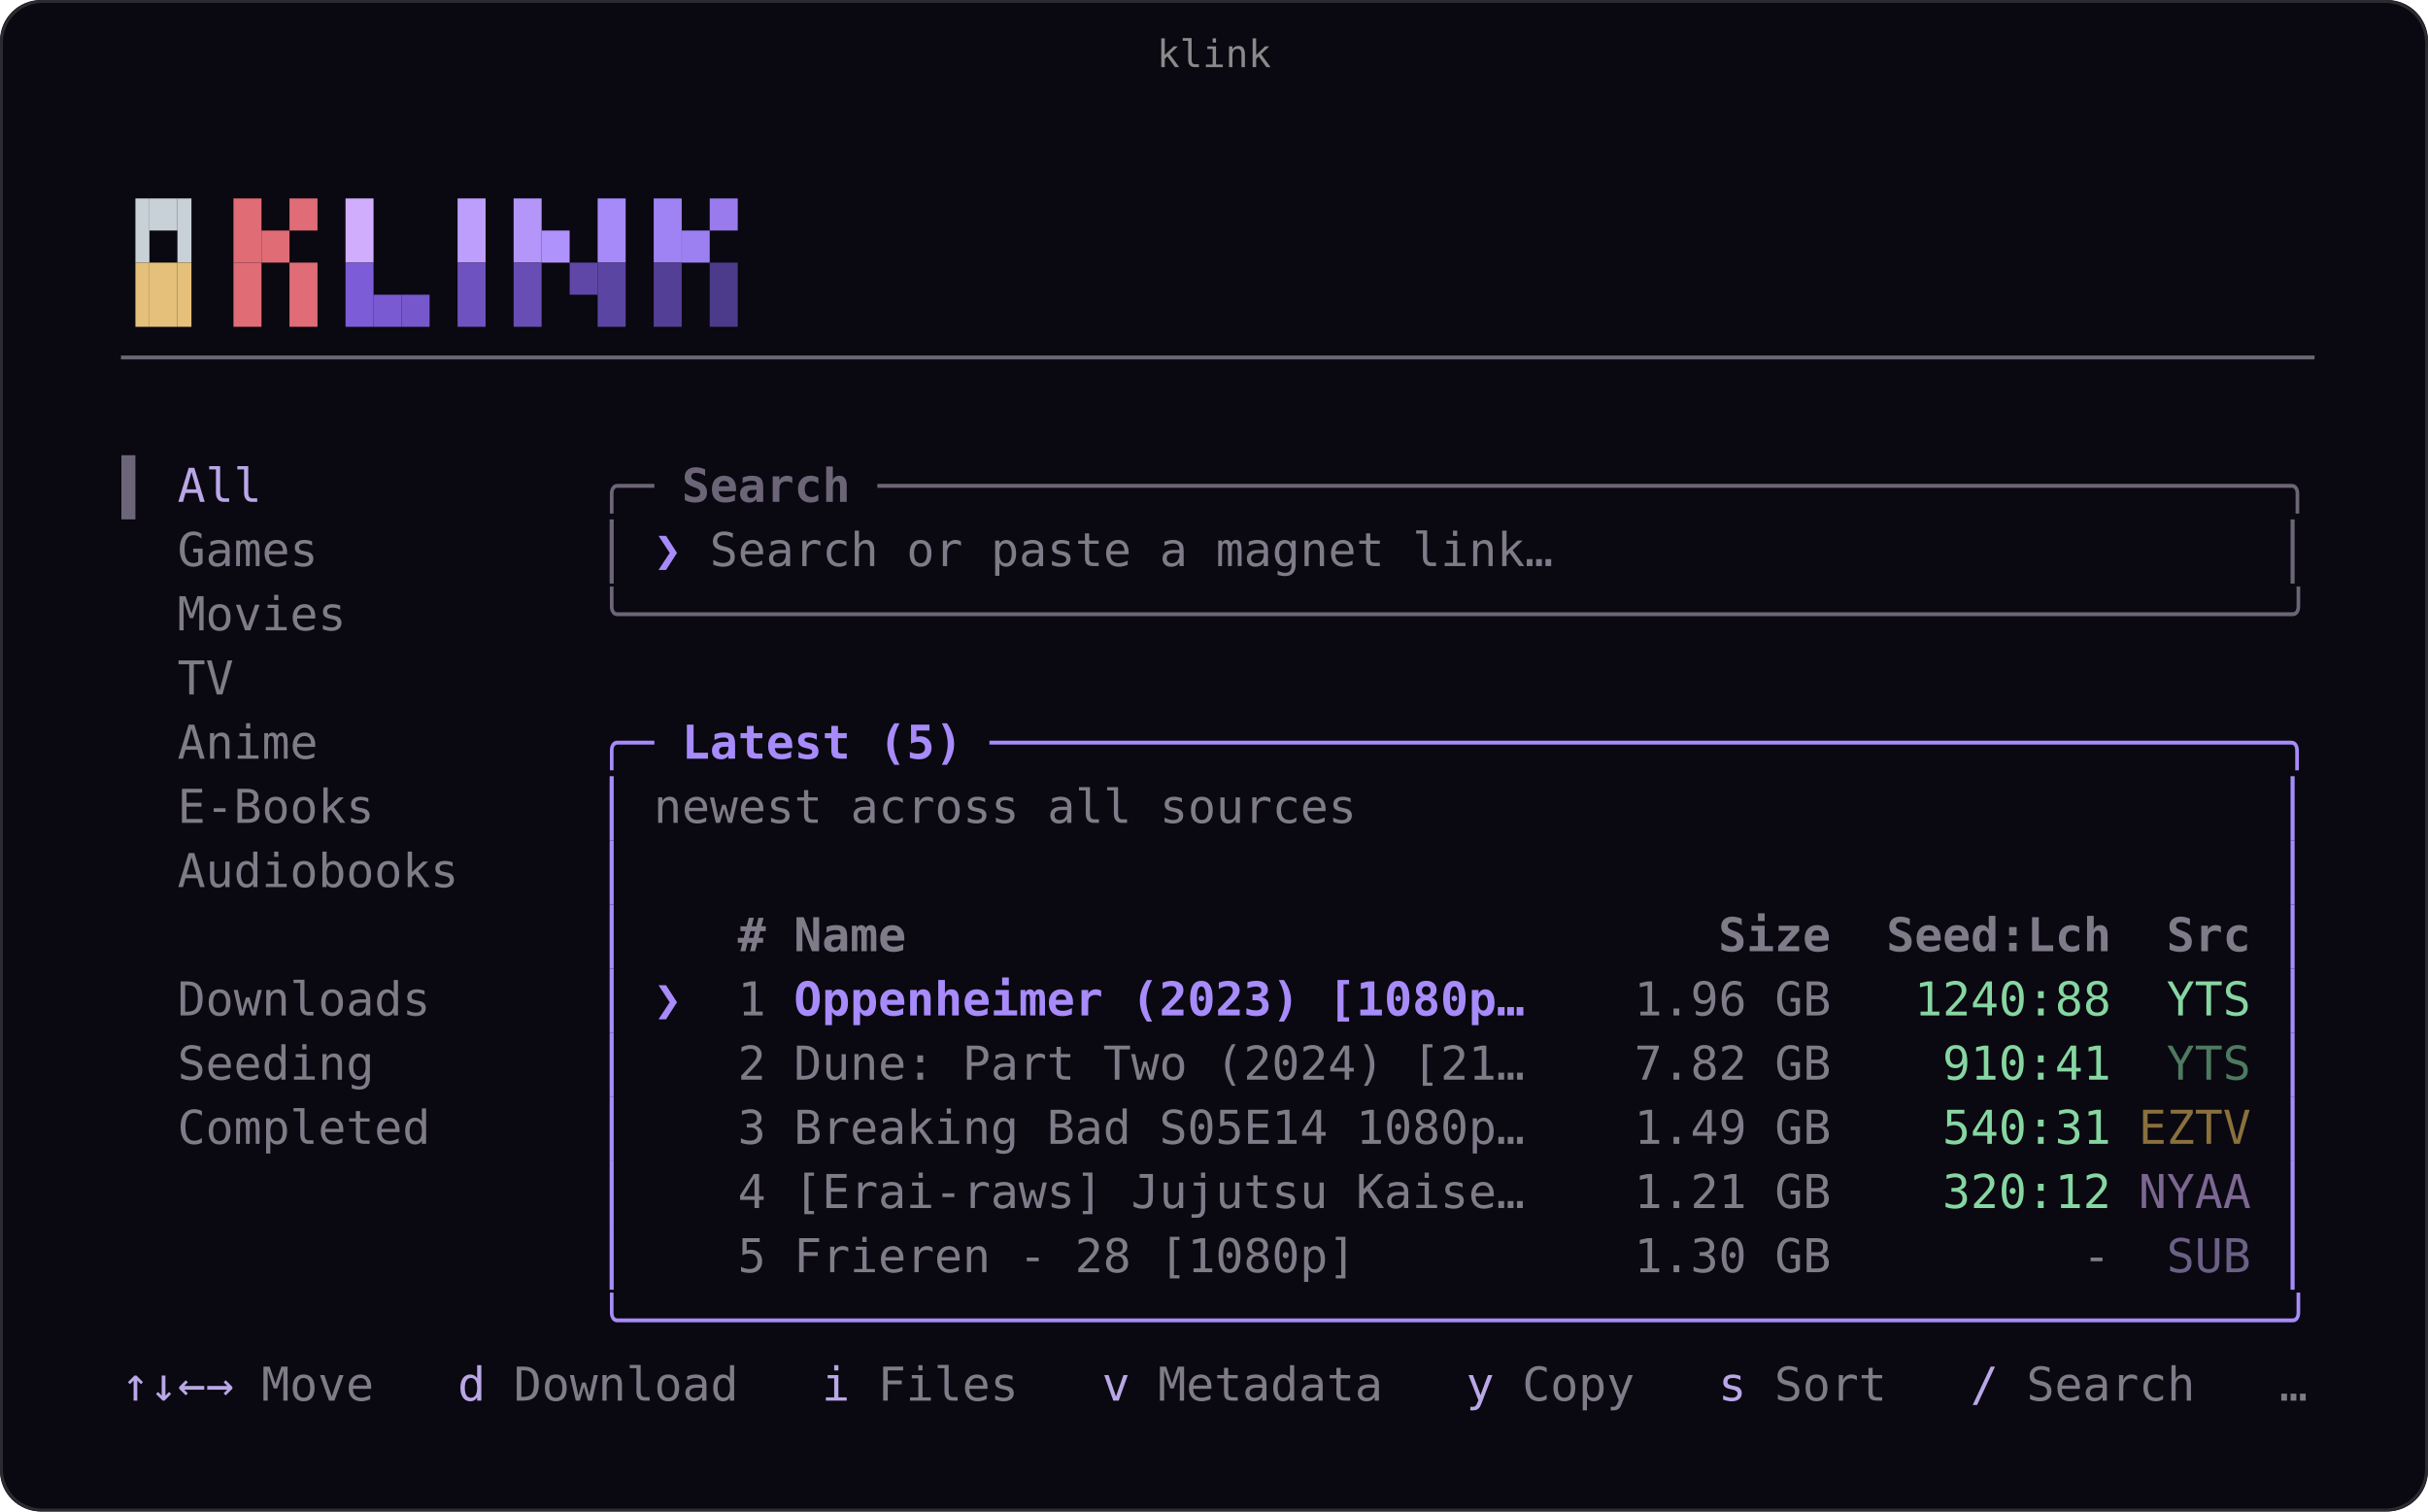
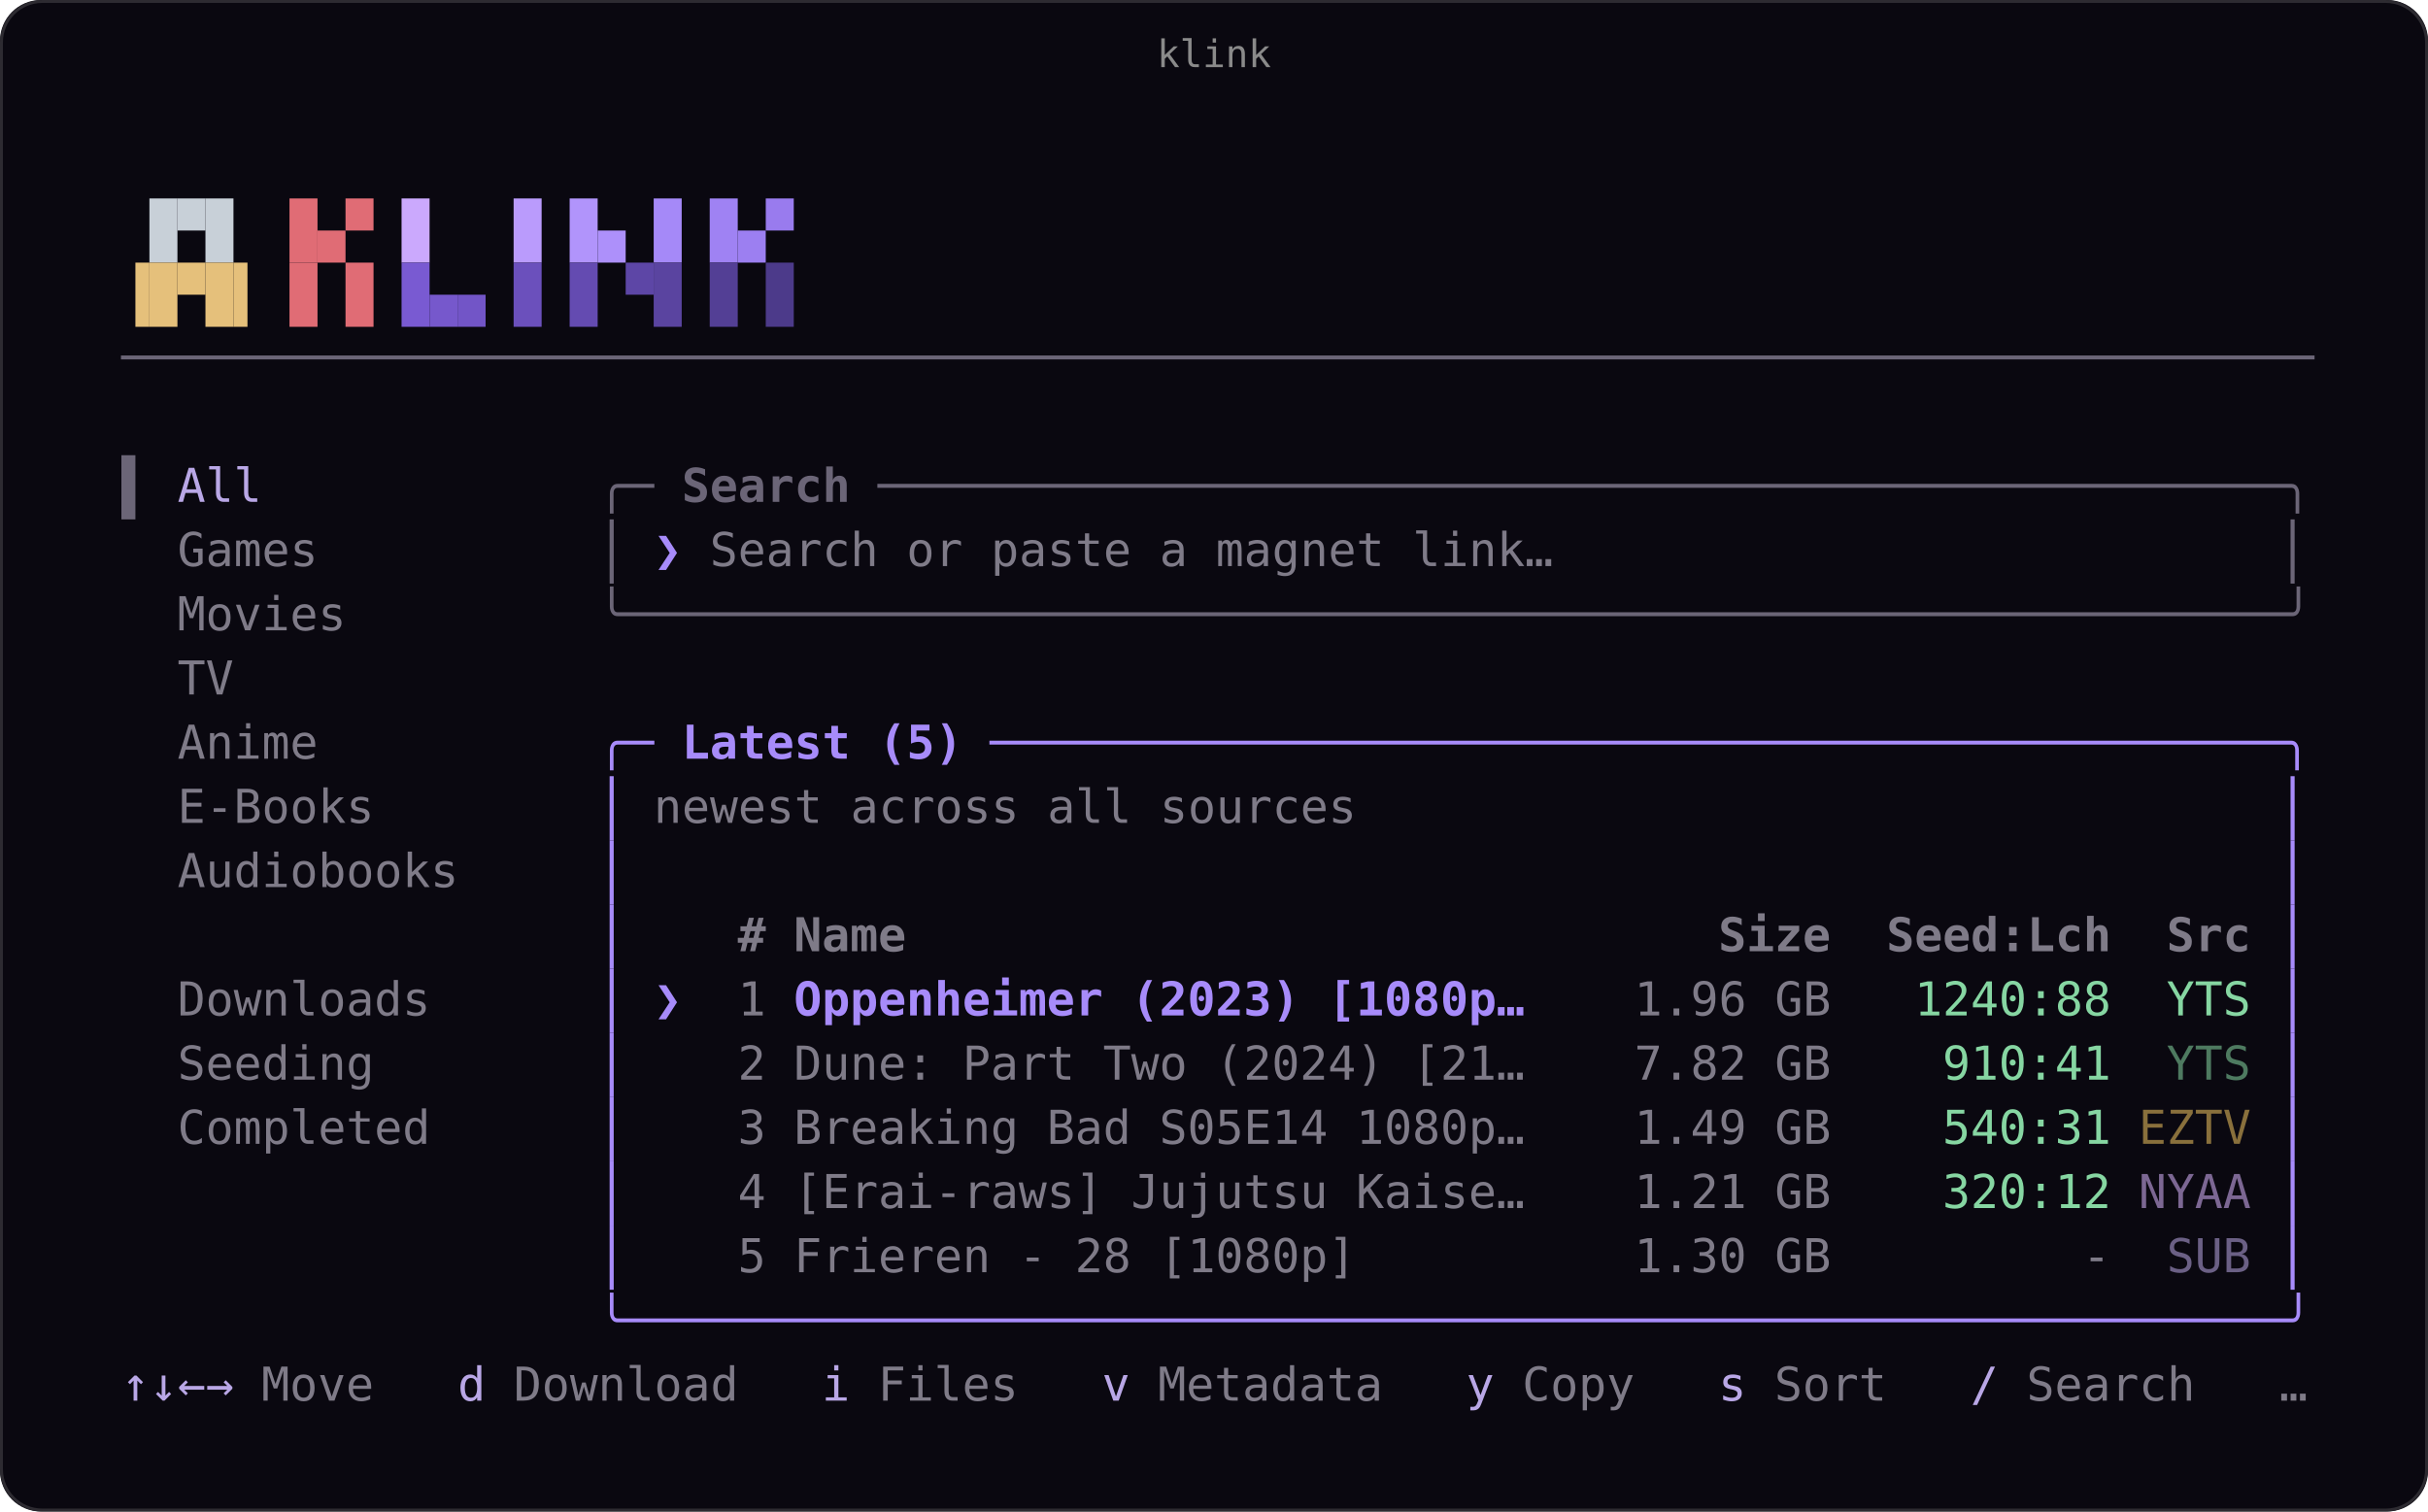
<svg xmlns="http://www.w3.org/2000/svg" width="832" height="518" viewBox="0 0 832 518" style="max-width: 832px; width: 100%; height: auto;" role="img">
  <rect width="100%" height="100%" rx="14" fill="#0a0810" />
  <rect x="0.5" y="0.5" width="831" height="517" rx="14" fill="none" stroke="#2d2b31" stroke-width="1" />
  <text x="416" y="23" text-anchor="middle" font-family="ui-monospace, &quot;Cascadia Mono&quot;, &quot;SF Mono&quot;, Menlo, Consolas, &quot;DejaVu Sans Mono&quot;, monospace" font-size="13" fill="#8a8a8a">klink</text>
  <g font-family="ui-monospace, &quot;Cascadia Mono&quot;, &quot;SF Mono&quot;, Menlo, Consolas, &quot;DejaVu Sans Mono&quot;, monospace" font-size="16" fill="#ddd8ea">
-     <rect x="46.4" y="68" width="4.8" height="22" fill="#c8d0d8" />
-     <rect x="51.2" y="68" width="9.6" height="11" fill="#c8d0d8" />
-     <rect x="60.8" y="68" width="4.8" height="22" fill="#c8d0d8" />
-     <rect x="80" y="68" width="9.6" height="22" fill="#e06c75" />
-     <rect x="89.6" y="79" width="9.6" height="11" fill="#e06c75" />
-     <rect x="99.2" y="68" width="9.6" height="11" fill="#e06c75" />
-     <rect x="118.4" y="68" width="9.6" height="22" fill="#d0adfd" />
-     <rect x="156.8" y="68" width="9.6" height="22" fill="#bd9efc" />
-     <rect x="176" y="68" width="9.6" height="22" fill="#b496fb" />
-     <rect x="185.6" y="79" width="9.6" height="11" fill="#af92fb" />
-     <rect x="204.8" y="68" width="9.6" height="22" fill="#a68af9" />
-     <rect x="224" y="68" width="9.6" height="22" fill="#9f83f4" />
-     <rect x="233.6" y="79" width="9.6" height="11" fill="#9c7ff1" />
-     <rect x="243.2" y="68" width="9.6" height="11" fill="#997bee" />
+     <rect x="51.2" y="68" width="9.6" height="22" fill="#c8d0d8" />
+     <rect x="60.8" y="68" width="9.6" height="11" fill="#c8d0d8" />
+     <rect x="70.4" y="68" width="9.6" height="22" fill="#c8d0d8" />
+     <rect x="99.2" y="68" width="9.6" height="22" fill="#e06c75" />
+     <rect x="108.8" y="79" width="9.6" height="11" fill="#e06c75" />
+     <rect x="118.4" y="68" width="9.6" height="11" fill="#e06c75" />
+     <rect x="137.6" y="68" width="9.6" height="22" fill="#cba9fd" />
+     <rect x="176" y="68" width="9.6" height="22" fill="#ba9bfc" />
+     <rect x="195.2" y="68" width="9.6" height="22" fill="#b194fb" />
+     <rect x="204.8" y="79" width="9.6" height="11" fill="#ad90fa" />
+     <rect x="224" y="68" width="9.6" height="22" fill="#a589f8" />
+     <rect x="243.2" y="68" width="9.6" height="22" fill="#9f82f3" />
+     <rect x="252.8" y="79" width="9.6" height="11" fill="#9c7ff1" />
+     <rect x="262.4" y="68" width="9.6" height="11" fill="#997bee" />
    <rect x="46.4" y="90" width="4.8" height="22" fill="#e5c07b" />
    <rect x="51.2" y="90" width="9.6" height="22" fill="#e5c07b" />
-     <rect x="60.8" y="90" width="4.8" height="22" fill="#e5c07b" />
-     <rect x="80" y="90" width="9.6" height="22" fill="#e06c75" />
+     <rect x="60.8" y="90" width="9.6" height="11" fill="#e5c07b" />
+     <rect x="70.4" y="90" width="9.6" height="22" fill="#e5c07b" />
+     <rect x="80" y="90" width="4.8" height="22" fill="#e5c07b" />
    <rect x="99.2" y="90" width="9.6" height="22" fill="#e06c75" />
-     <rect x="118.4" y="90" width="9.6" height="22" fill="#7d5dd7" />
-     <rect x="128" y="101" width="9.6" height="11" fill="#7a5ad2" />
-     <rect x="137.6" y="101" width="9.6" height="11" fill="#7658cc" />
-     <rect x="156.8" y="90" width="9.6" height="22" fill="#6e52c0" />
-     <rect x="176" y="90" width="9.6" height="22" fill="#674db4" />
-     <rect x="195.2" y="90" width="9.6" height="11" fill="#5f47a8" />
-     <rect x="204.8" y="90" width="9.6" height="22" fill="#5b45a2" />
-     <rect x="224" y="90" width="9.6" height="22" fill="#543f96" />
-     <rect x="243.2" y="90" width="9.6" height="22" fill="#4c3a8a" />
+     <rect x="118.4" y="90" width="9.6" height="22" fill="#e06c75" />
+     <rect x="137.6" y="90" width="9.6" height="22" fill="#795ad2" />
+     <rect x="147.2" y="101" width="9.6" height="11" fill="#7658cc" />
+     <rect x="156.8" y="101" width="9.6" height="11" fill="#7255c7" />
+     <rect x="176" y="90" width="9.6" height="22" fill="#6b50bc" />
+     <rect x="195.2" y="90" width="9.6" height="22" fill="#644bb1" />
+     <rect x="214.4" y="90" width="9.6" height="11" fill="#5d46a6" />
+     <rect x="224" y="90" width="9.6" height="22" fill="#5a44a0" />
+     <rect x="243.2" y="90" width="9.6" height="22" fill="#533f95" />
+     <rect x="262.4" y="90" width="9.6" height="22" fill="#4c3a8a" />
    <text x="41.6" y="128" textLength="748.8" lengthAdjust="spacingAndGlyphs" xml:space="preserve" fill="#6b6577">──────────────────────────────────────────────────────────────────────────────</text>
    <rect x="41.6" y="156" width="4.8" height="22" fill="#6b6577" />
    <text x="60.8" y="172" textLength="28.8" lengthAdjust="spacingAndGlyphs" xml:space="preserve" fill="#b9a7e6">All</text>
    <text x="204.8" y="172" textLength="19.2" lengthAdjust="spacingAndGlyphs" xml:space="preserve" fill="#6b6577">╭─</text>
    <text x="233.6" y="172" textLength="57.6" lengthAdjust="spacingAndGlyphs" xml:space="preserve" fill="#6b6577" font-weight="600">Search</text>
    <text x="300.8" y="172" textLength="489.6" lengthAdjust="spacingAndGlyphs" xml:space="preserve" fill="#6b6577">──────────────────────────────────────────────────╮</text>
    <text x="60.8" y="194" textLength="48" lengthAdjust="spacingAndGlyphs" xml:space="preserve" fill-opacity="0.55">Games</text>
    <rect x="208.9" y="178" width="1.4" height="22" fill="#6b6577" />
    <text x="224" y="194" textLength="9.6" lengthAdjust="spacingAndGlyphs" xml:space="preserve" fill="#a78bfa">❯</text>
    <text x="243.2" y="194" textLength="288" lengthAdjust="spacingAndGlyphs" xml:space="preserve" fill-opacity="0.55">Search or paste a magnet link…</text>
    <rect x="784.9" y="178" width="1.4" height="22" fill="#6b6577" />
    <text x="60.8" y="216" textLength="57.6" lengthAdjust="spacingAndGlyphs" xml:space="preserve" fill-opacity="0.55">Movies</text>
    <text x="204.8" y="216" textLength="585.6" lengthAdjust="spacingAndGlyphs" xml:space="preserve" fill="#6b6577">╰───────────────────────────────────────────────────────────╯</text>
    <text x="60.8" y="238" textLength="19.2" lengthAdjust="spacingAndGlyphs" xml:space="preserve" fill-opacity="0.55">TV</text>
    <text x="60.8" y="260" textLength="48" lengthAdjust="spacingAndGlyphs" xml:space="preserve" fill-opacity="0.55">Anime</text>
    <text x="204.8" y="260" textLength="19.2" lengthAdjust="spacingAndGlyphs" xml:space="preserve" fill="#a78bfa">╭─</text>
    <text x="233.6" y="260" textLength="96" lengthAdjust="spacingAndGlyphs" xml:space="preserve" fill="#a78bfa" font-weight="600">Latest (5)</text>
    <text x="339.2" y="260" textLength="451.2" lengthAdjust="spacingAndGlyphs" xml:space="preserve" fill="#a78bfa">──────────────────────────────────────────────╮</text>
    <text x="60.8" y="282" textLength="67.2" lengthAdjust="spacingAndGlyphs" xml:space="preserve" fill-opacity="0.55">E-Books</text>
    <rect x="208.9" y="266" width="1.4" height="22" fill="#a78bfa" />
    <text x="224" y="282" textLength="240" lengthAdjust="spacingAndGlyphs" xml:space="preserve" fill-opacity="0.55">newest across all sources</text>
    <rect x="784.9" y="266" width="1.4" height="22" fill="#a78bfa" />
    <text x="60.8" y="304" textLength="96" lengthAdjust="spacingAndGlyphs" xml:space="preserve" fill-opacity="0.55">Audiobooks</text>
    <rect x="208.9" y="288" width="1.4" height="22" fill="#a78bfa" />
    <rect x="784.9" y="288" width="1.4" height="22" fill="#a78bfa" />
    <rect x="208.9" y="310" width="1.4" height="22" fill="#a78bfa" />
    <text x="252.8" y="326" textLength="9.6" lengthAdjust="spacingAndGlyphs" xml:space="preserve" fill-opacity="0.55" font-weight="600">#</text>
    <text x="272" y="326" textLength="38.4" lengthAdjust="spacingAndGlyphs" xml:space="preserve" fill-opacity="0.55" font-weight="600">Name</text>
    <text x="588.8" y="326" textLength="38.4" lengthAdjust="spacingAndGlyphs" xml:space="preserve" fill-opacity="0.55" font-weight="600">Size</text>
    <text x="646.4" y="326" textLength="76.8" lengthAdjust="spacingAndGlyphs" xml:space="preserve" fill-opacity="0.55" font-weight="600">Seed:Lch</text>
    <text x="742.4" y="326" textLength="28.8" lengthAdjust="spacingAndGlyphs" xml:space="preserve" fill-opacity="0.55" font-weight="600">Src</text>
    <rect x="784.9" y="310" width="1.4" height="22" fill="#a78bfa" />
    <text x="60.8" y="348" textLength="86.4" lengthAdjust="spacingAndGlyphs" xml:space="preserve" fill-opacity="0.55">Downloads</text>
    <rect x="208.9" y="332" width="1.4" height="22" fill="#a78bfa" />
    <text x="224" y="348" textLength="9.6" lengthAdjust="spacingAndGlyphs" xml:space="preserve" fill="#a78bfa">❯</text>
    <text x="252.8" y="348" textLength="9.6" lengthAdjust="spacingAndGlyphs" xml:space="preserve" fill-opacity="0.55">1</text>
    <text x="272" y="348" textLength="249.6" lengthAdjust="spacingAndGlyphs" xml:space="preserve" fill="#a78bfa" font-weight="600">Oppenheimer (2023) [1080p…</text>
    <text x="560" y="348" textLength="67.2" lengthAdjust="spacingAndGlyphs" xml:space="preserve" fill-opacity="0.55">1.96 GB</text>
    <text x="656" y="348" textLength="67.2" lengthAdjust="spacingAndGlyphs" xml:space="preserve" fill="#86d6a2">1240:88</text>
    <text x="742.4" y="348" textLength="28.8" lengthAdjust="spacingAndGlyphs" xml:space="preserve" fill="#86d6a2">YTS</text>
    <rect x="784.9" y="332" width="1.4" height="22" fill="#a78bfa" />
    <text x="60.8" y="370" textLength="67.2" lengthAdjust="spacingAndGlyphs" xml:space="preserve" fill-opacity="0.55">Seeding</text>
    <rect x="208.9" y="354" width="1.4" height="22" fill="#a78bfa" />
    <text x="252.8" y="370" textLength="9.6" lengthAdjust="spacingAndGlyphs" xml:space="preserve" fill-opacity="0.55">2</text>
    <text x="272" y="370" textLength="249.6" lengthAdjust="spacingAndGlyphs" xml:space="preserve" fill-opacity="0.55">Dune: Part Two (2024) [21…</text>
    <text x="560" y="370" textLength="67.2" lengthAdjust="spacingAndGlyphs" xml:space="preserve" fill-opacity="0.55">7.82 GB</text>
    <text x="665.6" y="370" textLength="57.6" lengthAdjust="spacingAndGlyphs" xml:space="preserve" fill="#86d6a2">910:41</text>
    <text x="742.4" y="370" textLength="28.8" lengthAdjust="spacingAndGlyphs" xml:space="preserve" fill="#86d6a2" fill-opacity="0.55">YTS</text>
    <rect x="784.9" y="354" width="1.4" height="22" fill="#a78bfa" />
    <text x="60.8" y="392" textLength="86.4" lengthAdjust="spacingAndGlyphs" xml:space="preserve" fill-opacity="0.55">Completed</text>
    <rect x="208.9" y="376" width="1.4" height="22" fill="#a78bfa" />
    <text x="252.8" y="392" textLength="9.6" lengthAdjust="spacingAndGlyphs" xml:space="preserve" fill-opacity="0.55">3</text>
    <text x="272" y="392" textLength="249.6" lengthAdjust="spacingAndGlyphs" xml:space="preserve" fill-opacity="0.55">Breaking Bad S05E14 1080p…</text>
    <text x="560" y="392" textLength="67.2" lengthAdjust="spacingAndGlyphs" xml:space="preserve" fill-opacity="0.55">1.49 GB</text>
    <text x="665.6" y="392" textLength="57.6" lengthAdjust="spacingAndGlyphs" xml:space="preserve" fill="#86d6a2">540:31</text>
    <text x="732.8" y="392" textLength="38.4" lengthAdjust="spacingAndGlyphs" xml:space="preserve" fill="#f0c560" fill-opacity="0.55">EZTV</text>
    <rect x="784.9" y="376" width="1.4" height="22" fill="#a78bfa" />
    <rect x="208.9" y="398" width="1.4" height="22" fill="#a78bfa" />
    <text x="252.8" y="414" textLength="9.6" lengthAdjust="spacingAndGlyphs" xml:space="preserve" fill-opacity="0.55">4</text>
    <text x="272" y="414" textLength="249.6" lengthAdjust="spacingAndGlyphs" xml:space="preserve" fill-opacity="0.55">[Erai-raws] Jujutsu Kaise…</text>
    <text x="560" y="414" textLength="67.2" lengthAdjust="spacingAndGlyphs" xml:space="preserve" fill-opacity="0.55">1.21 GB</text>
    <text x="665.6" y="414" textLength="57.6" lengthAdjust="spacingAndGlyphs" xml:space="preserve" fill="#86d6a2">320:12</text>
    <text x="732.8" y="414" textLength="38.4" lengthAdjust="spacingAndGlyphs" xml:space="preserve" fill="#d8b4fe" fill-opacity="0.55">NYAA</text>
    <rect x="784.9" y="398" width="1.4" height="22" fill="#a78bfa" />
    <rect x="208.9" y="420" width="1.4" height="22" fill="#a78bfa" />
    <text x="252.8" y="436" textLength="9.6" lengthAdjust="spacingAndGlyphs" xml:space="preserve" fill-opacity="0.55">5</text>
    <text x="272" y="436" textLength="192" lengthAdjust="spacingAndGlyphs" xml:space="preserve" fill-opacity="0.55">Frieren - 28 [1080p]</text>
    <text x="560" y="436" textLength="67.2" lengthAdjust="spacingAndGlyphs" xml:space="preserve" fill-opacity="0.55">1.30 GB</text>
    <text x="713.6" y="436" textLength="9.6" lengthAdjust="spacingAndGlyphs" xml:space="preserve" fill-opacity="0.55">-</text>
    <text x="742.4" y="436" textLength="28.8" lengthAdjust="spacingAndGlyphs" xml:space="preserve" fill="#b9a7e6" fill-opacity="0.55">SUB</text>
    <rect x="784.9" y="420" width="1.4" height="22" fill="#a78bfa" />
    <text x="204.8" y="458" textLength="585.6" lengthAdjust="spacingAndGlyphs" xml:space="preserve" fill="#a78bfa">╰───────────────────────────────────────────────────────────╯</text>
    <text x="41.6" y="480" textLength="38.4" lengthAdjust="spacingAndGlyphs" xml:space="preserve" fill="#b9a7e6">↑↓←→</text>
    <text x="89.6" y="480" textLength="38.4" lengthAdjust="spacingAndGlyphs" xml:space="preserve" fill-opacity="0.55">Move</text>
    <text x="156.8" y="480" textLength="9.6" lengthAdjust="spacingAndGlyphs" xml:space="preserve" fill="#b9a7e6">d</text>
    <text x="176" y="480" textLength="76.8" lengthAdjust="spacingAndGlyphs" xml:space="preserve" fill-opacity="0.55">Download</text>
    <text x="281.6" y="480" textLength="9.6" lengthAdjust="spacingAndGlyphs" xml:space="preserve" fill="#b9a7e6">i</text>
    <text x="300.8" y="480" textLength="48" lengthAdjust="spacingAndGlyphs" xml:space="preserve" fill-opacity="0.55">Files</text>
    <text x="377.6" y="480" textLength="9.6" lengthAdjust="spacingAndGlyphs" xml:space="preserve" fill="#b9a7e6">v</text>
    <text x="396.8" y="480" textLength="76.8" lengthAdjust="spacingAndGlyphs" xml:space="preserve" fill-opacity="0.55">Metadata</text>
    <text x="502.4" y="480" textLength="9.6" lengthAdjust="spacingAndGlyphs" xml:space="preserve" fill="#b9a7e6">y</text>
    <text x="521.6" y="480" textLength="38.4" lengthAdjust="spacingAndGlyphs" xml:space="preserve" fill-opacity="0.55">Copy</text>
    <text x="588.8" y="480" textLength="9.6" lengthAdjust="spacingAndGlyphs" xml:space="preserve" fill="#b9a7e6">s</text>
    <text x="608" y="480" textLength="38.4" lengthAdjust="spacingAndGlyphs" xml:space="preserve" fill-opacity="0.55">Sort</text>
    <text x="675.2" y="480" textLength="9.6" lengthAdjust="spacingAndGlyphs" xml:space="preserve" fill="#b9a7e6">/</text>
    <text x="694.4" y="480" textLength="96" lengthAdjust="spacingAndGlyphs" xml:space="preserve" fill-opacity="0.55">Search   …</text>
  </g>
</svg>
